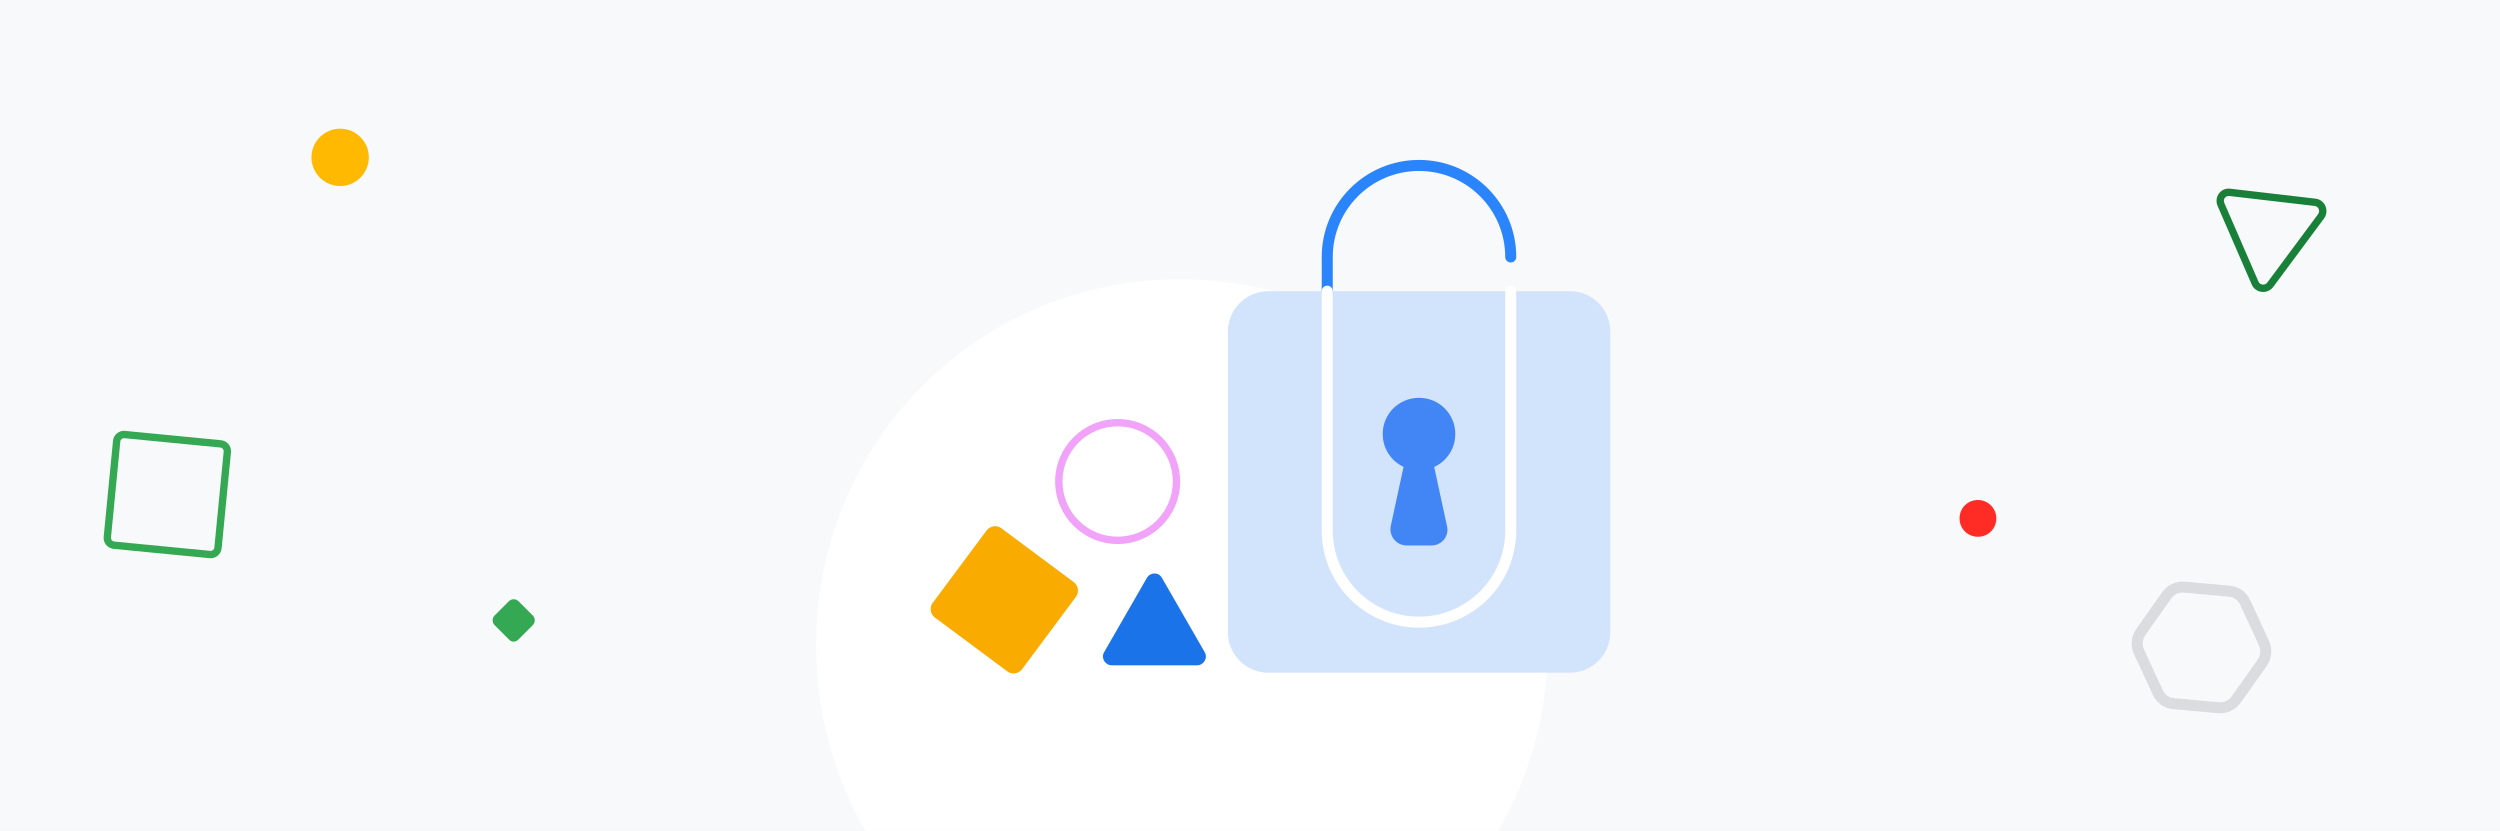
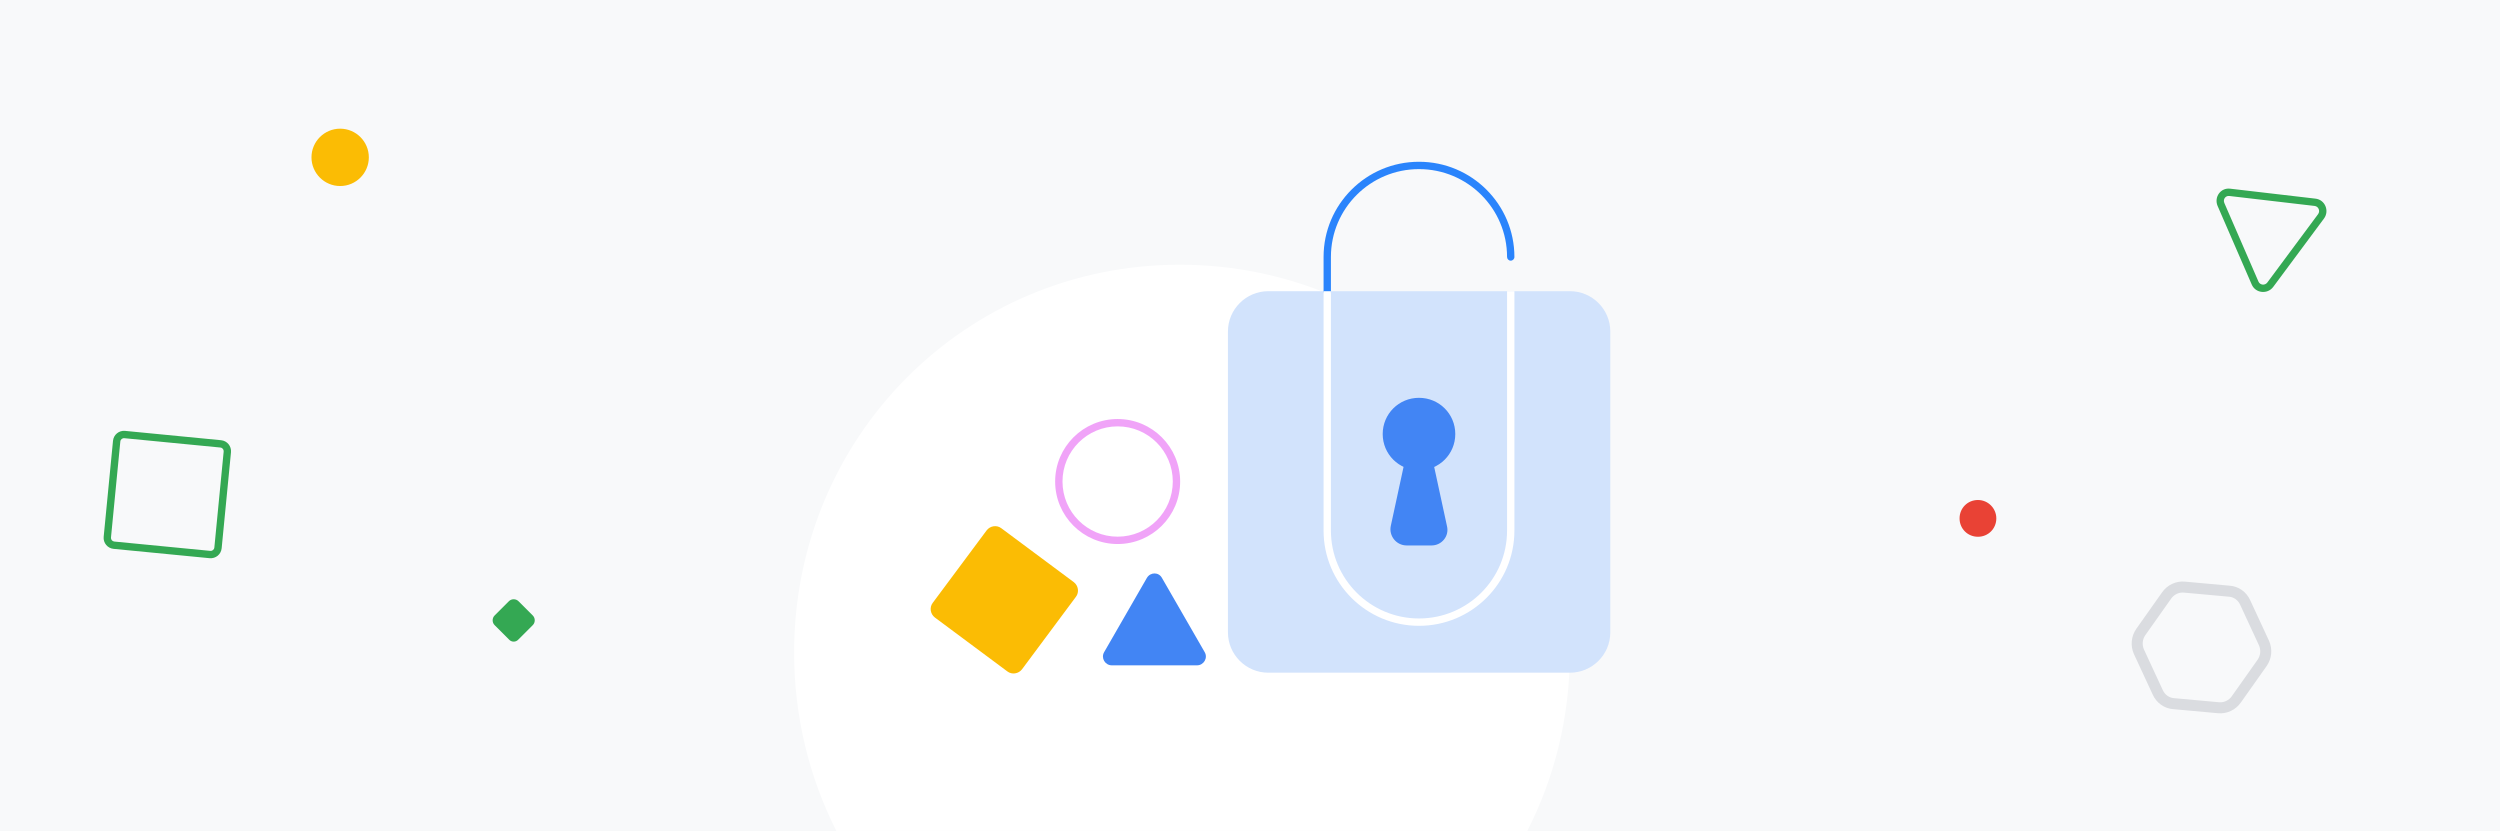
<svg xmlns="http://www.w3.org/2000/svg" fill="none" height="226" viewBox="0 0 680 226" width="680">
-   <clipPath id="a">
-     <path d="M0 0h680v226H0z" />
-   </clipPath>
-   <g clip-path="url(#a)">
-     <path d="M0 0h680v226H0z" fill="#f8f9fa" />
-     <path d="M421 175.462c0 55.271-43.951 99.488-98.89 99.488C265.951 276.178 222 230.733 222 175.462s43.951-99.488 98.89-99.488c54.938 0 100.11 44.217 100.11 99.488z" fill="#fff" />
-     <path d="M427.031 182.974h-82.062c-6.033 0-10.969-4.925-10.969-10.945V90.148c0-6.02 4.936-10.945 10.969-10.945h82.062c6.033 0 10.969 4.925 10.969 10.945v81.881c0 6.02-4.936 10.945-10.969 10.945z" fill="#d2e3fc" />
-     <path d="M389.394 148.361h-6.788c-2.81 0-4.867-2.6-4.319-5.268l3.771-17.443h7.747l3.77 17.443c.686 2.737-1.439 5.268-4.181 5.268z" fill="#4285f4" />
-     <path d="M395.838 118.057c0 5.473-4.388 9.85-9.872 9.85-5.485 0-9.872-4.377-9.872-9.85 0-5.472 4.387-9.85 9.872-9.85 5.484 0 9.872 4.378 9.872 9.85z" fill="#4285f4" />
-     <path clip-rule="evenodd" d="M385.966 46.5c-12.955 0-23.455 10.482-23.455 23.4v9.303a1.5 1.5 0 1 1-3 0V69.9c0-14.581 11.85-26.4 26.455-26.4s26.454 11.819 26.454 26.4a1.5 1.5 0 1 1-3 0c0-12.918-10.5-23.4-23.454-23.4z" fill="#2a84fc" fill-rule="evenodd" />
-     <path clip-rule="evenodd" d="M361.011 77.703a1.5 1.5 0 0 1 1.5 1.5v65.122c0 12.918 10.5 23.399 23.455 23.399 12.954 0 23.454-10.481 23.454-23.399V79.203a1.5 1.5 0 0 1 3 0v65.122c0 14.581-11.849 26.399-26.454 26.399s-26.455-11.818-26.455-26.399V79.203a1.5 1.5 0 0 1 1.5-1.5z" fill="#fff" fill-rule="evenodd" />
-     <path d="M138.425 173.925l-3.9-3.9c-.7-.7-.7-1.9 0-2.6l3.9-3.9c.7-.7 1.9-.7 2.6 0l3.9 3.9c.7.7.7 1.9 0 2.6l-3.9 3.9c-.7.8-1.9.8-2.6 0z" fill="#34a853" />
-     <path d="M100.323 42.8c0 4.3-3.5 7.8-7.8 7.8s-7.8-3.5-7.8-7.8 3.5-7.8 7.8-7.8 7.8 3.5 7.8 7.8z" fill="#ffba00" />
-     <path d="M543 141c0 2.8-2.2 5-5 5s-5-2.2-5-5 2.2-5 5-5 5 2.3 5 5z" fill="#fe2c25" />
-     <path clip-rule="evenodd" d="M594.346 158.207l12.063 1.097c2.474.142 4.64 1.7 5.657 3.975l5.095 10.99.01.022a6.989 6.989 0 0 1-.635 6.859l-.011.016-6.995 9.892c-1.399 2.03-3.818 3.189-6.276 2.935l-12.063-1.097c-2.473-.142-4.64-1.7-5.657-3.975l-5.095-10.99-.01-.022a6.989 6.989 0 0 1 .635-6.859l.011-.016 6.995-9.893c1.4-2.029 3.818-3.188 6.276-2.934zm-.303 2.985c-1.335-.141-2.708.495-3.507 1.658l-.011.016-6.994 9.891a3.992 3.992 0 0 0-.365 3.924l5.095 10.988.01.022c.582 1.309 1.798 2.142 3.108 2.211l.057.004 12.1 1.1.021.002c1.335.141 2.708-.496 3.507-1.658l.011-.016 6.994-9.892a3.99 3.99 0 0 0 .365-3.923l-5.095-10.988-.01-.022c-.581-1.309-1.798-2.142-3.108-2.211l-.057-.004-12.1-1.1z" fill="#dadce0" fill-rule="evenodd" />
-     <path d="M311.957 157.18l-11.617 20.177c-.962 1.607.24 3.617 2.083 3.617h23.154c1.843 0 3.045-2.01 2.083-3.617l-11.617-20.177c-.881-1.608-3.125-1.608-4.086 0z" fill="#1a73e8" />
-     <path clip-rule="evenodd" d="M304 145.974c8.284 0 15-6.716 15-15s-6.716-15-15-15-15 6.716-15 15 6.716 15 15 15zm0 2c9.389 0 17-7.611 17-17s-7.611-17-17-17-17 7.611-17 17 7.611 17 17 17z" fill="#f0a3f8" fill-rule="evenodd" />
-     <path d="M274.012 182.634l-19.723-14.669c-1.238-.941-1.534-2.741-.594-3.98l14.67-19.722c.94-1.239 2.74-1.534 3.979-.594l19.722 14.669c1.239.941 1.535 2.741.594 3.98l-14.669 19.722c-.941 1.239-2.741 1.534-3.979.594z" fill="#f9ab00" />
-     <g clip-rule="evenodd" fill-rule="evenodd">
-       <path d="M606.658 51.327c-2.626-.355-4.479 2.262-3.486 4.656l.004.007 9.274 21.356c1.032 2.472 4.33 2.763 5.869.69l13.804-18.591c1.539-2.074.307-5.146-2.357-5.42zm-1.641 3.883l9.274 21.354.003.008c.407.982 1.764 1.154 2.419.27l13.804-18.59c.656-.883.098-2.132-.959-2.237l-.009-.001-23.143-2.703-.011-.002c-.999-.137-1.813.84-1.378 1.9z" fill="#188038" />
-       <path d="M30.737 119.894a3 3 0 0 1 3.276-2.696l26.12 2.539a3 3 0 0 1 2.696 3.276l-2.538 26.121a2.999 2.999 0 0 1-3.276 2.695l-26.121-2.538a3.001 3.001 0 0 1-2.696-3.277zm3.083-.705a1 1 0 0 0-1.092.898l-2.54 26.121a1 1 0 0 0 .9 1.092l26.12 2.539a1 1 0 0 0 1.092-.899l2.539-26.12a1 1 0 0 0-.899-1.092z" fill="#34a853" />
-     </g>
+   <path d="M0 0h680v226H0z" fill="#f8f9fa" />
+   <path clip-rule="evenodd" d="M415.427 226C422.831 211.508 427 195.027 427 177.5 427 118.9 379.1 72 320.9 72 262.6 72 216 118.9 216 177.5c0 17.43 4.123 33.939 11.481 48.5z" fill="#fff" fill-rule="evenodd" />
+   <path d="M427.031 182.974h-82.062c-6.033 0-10.969-4.925-10.969-10.945V90.148c0-6.02 4.936-10.945 10.969-10.945h82.062c6.033 0 10.969 4.925 10.969 10.945v81.881c0 6.02-4.936 10.945-10.969 10.945z" fill="#d2e3fc" />
+   <path d="M389.394 148.361h-6.788c-2.81 0-4.867-2.6-4.319-5.268l3.771-17.443h7.747l3.77 17.443c.686 2.737-1.439 5.268-4.181 5.268z" fill="#4285f4" />
+   <path d="M395.838 118.057c0 5.473-4.388 9.85-9.872 9.85-5.485 0-9.872-4.377-9.872-9.85 0-5.472 4.387-9.85 9.872-9.85 5.484 0 9.872 4.378 9.872 9.85z" fill="#4285f4" />
+   <path clip-rule="evenodd" d="M385.966 46c-13.23 0-23.955 10.704-23.955 23.9v9.303a1 1 0 1 1-2 0V69.9c0-14.304 11.625-25.9 25.955-25.9s25.954 11.596 25.954 25.9a1 1 0 1 1-2 0c0-13.196-10.725-23.9-23.954-23.9z" fill="#2a84fc" fill-rule="evenodd" />
+   <path clip-rule="evenodd" d="M360.011 144.325V79.203h2v65.122c0 13.195 10.725 23.899 23.955 23.899 13.229 0 23.954-10.704 23.954-23.899V79.203h2v65.122c0 14.304-11.624 25.899-25.954 25.899s-25.955-11.595-25.955-25.899z" fill="#fff" fill-rule="evenodd" />
+   <path d="M138.425 173.925l-3.9-3.9c-.7-.7-.7-1.9 0-2.6l3.9-3.9c.7-.7 1.9-.7 2.6 0l3.9 3.9c.7.7.7 1.9 0 2.6l-3.9 3.9c-.7.8-1.9.8-2.6 0z" fill="#34a853" />
+   <path d="M100.323 42.8c0 4.3-3.5 7.8-7.8 7.8s-7.8-3.5-7.8-7.8 3.5-7.8 7.8-7.8 7.8 3.5 7.8 7.8z" fill="#fbbc04" />
+   <path d="M543 141c0 2.8-2.2 5-5 5s-5-2.2-5-5 2.2-5 5-5 5 2.3 5 5z" fill="#e94235" />
+   <path clip-rule="evenodd" d="M594.346 158.207l12.063 1.097c2.474.142 4.64 1.7 5.657 3.975l5.095 10.99.01.022a6.989 6.989 0 0 1-.635 6.859l-.011.016-6.995 9.892c-1.399 2.03-3.818 3.189-6.276 2.935l-12.063-1.097c-2.473-.142-4.64-1.7-5.657-3.975l-5.095-10.99-.01-.022a6.989 6.989 0 0 1 .635-6.859l.011-.016 6.995-9.892c1.4-2.03 3.818-3.189 6.276-2.935zm-.303 2.985c-1.335-.141-2.708.495-3.507 1.658l-.011.016-6.994 9.891a3.992 3.992 0 0 0-.365 3.924l5.095 10.988.01.022c.582 1.309 1.798 2.142 3.108 2.211l.057.004 12.1 1.1.021.002c1.335.141 2.708-.496 3.507-1.658l.011-.016 6.994-9.891a3.992 3.992 0 0 0 .365-3.924l-5.095-10.988-.01-.022c-.581-1.309-1.798-2.142-3.108-2.211a1.091 1.091 0 0 1-.057-.004l-12.1-1.1z" fill="#dadce0" fill-rule="evenodd" />
+   <path d="M311.957 157.18l-11.617 20.177c-.962 1.607.24 3.617 2.083 3.617h23.154c1.843 0 3.045-2.01 2.083-3.617l-11.617-20.177c-.881-1.608-3.125-1.608-4.086 0z" fill="#4285f4" />
+   <path clip-rule="evenodd" d="M304 145.974c8.284 0 15-6.716 15-15s-6.716-15-15-15-15 6.716-15 15 6.716 15 15 15zm0 2c9.389 0 17-7.611 17-17s-7.611-17-17-17-17 7.611-17 17 7.611 17 17 17z" fill="#f0a3f8" fill-rule="evenodd" />
+   <path d="M274.012 182.634l-19.723-14.669c-1.238-.941-1.534-2.741-.594-3.98l14.67-19.722c.94-1.239 2.74-1.534 3.979-.594l19.722 14.669c1.239.941 1.535 2.741.594 3.98l-14.669 19.722c-.941 1.239-2.741 1.534-3.979.594z" fill="#fbbc04" />
+   <g clip-rule="evenodd" fill="#34a853" fill-rule="evenodd">
+     <path d="M606.658 51.327c-2.626-.355-4.479 2.262-3.486 4.656l.004.007 9.274 21.356c1.032 2.472 4.33 2.763 5.869.69l13.804-18.591c1.539-2.074.307-5.146-2.357-5.42zm-1.641 3.883l9.274 21.354.003.008c.407.982 1.764 1.154 2.419.27l13.804-18.59c.656-.883.098-2.132-.959-2.237l-.009-.001-23.143-2.703-.011-.002c-.999-.137-1.813.84-1.378 1.9zM30.737 119.894a3 3 0 0 1 3.276-2.696l26.12 2.539a3 3 0 0 1 2.696 3.276l-2.538 26.121a2.999 2.999 0 0 1-3.276 2.695l-26.121-2.538a3.001 3.001 0 0 1-2.696-3.277zm3.083-.705a1 1 0 0 0-1.092.898l-2.54 26.121a1 1 0 0 0 .9 1.092l26.12 2.539a1 1 0 0 0 1.092-.899l2.539-26.12a1 1 0 0 0-.899-1.092z" />
  </g>
</svg>
